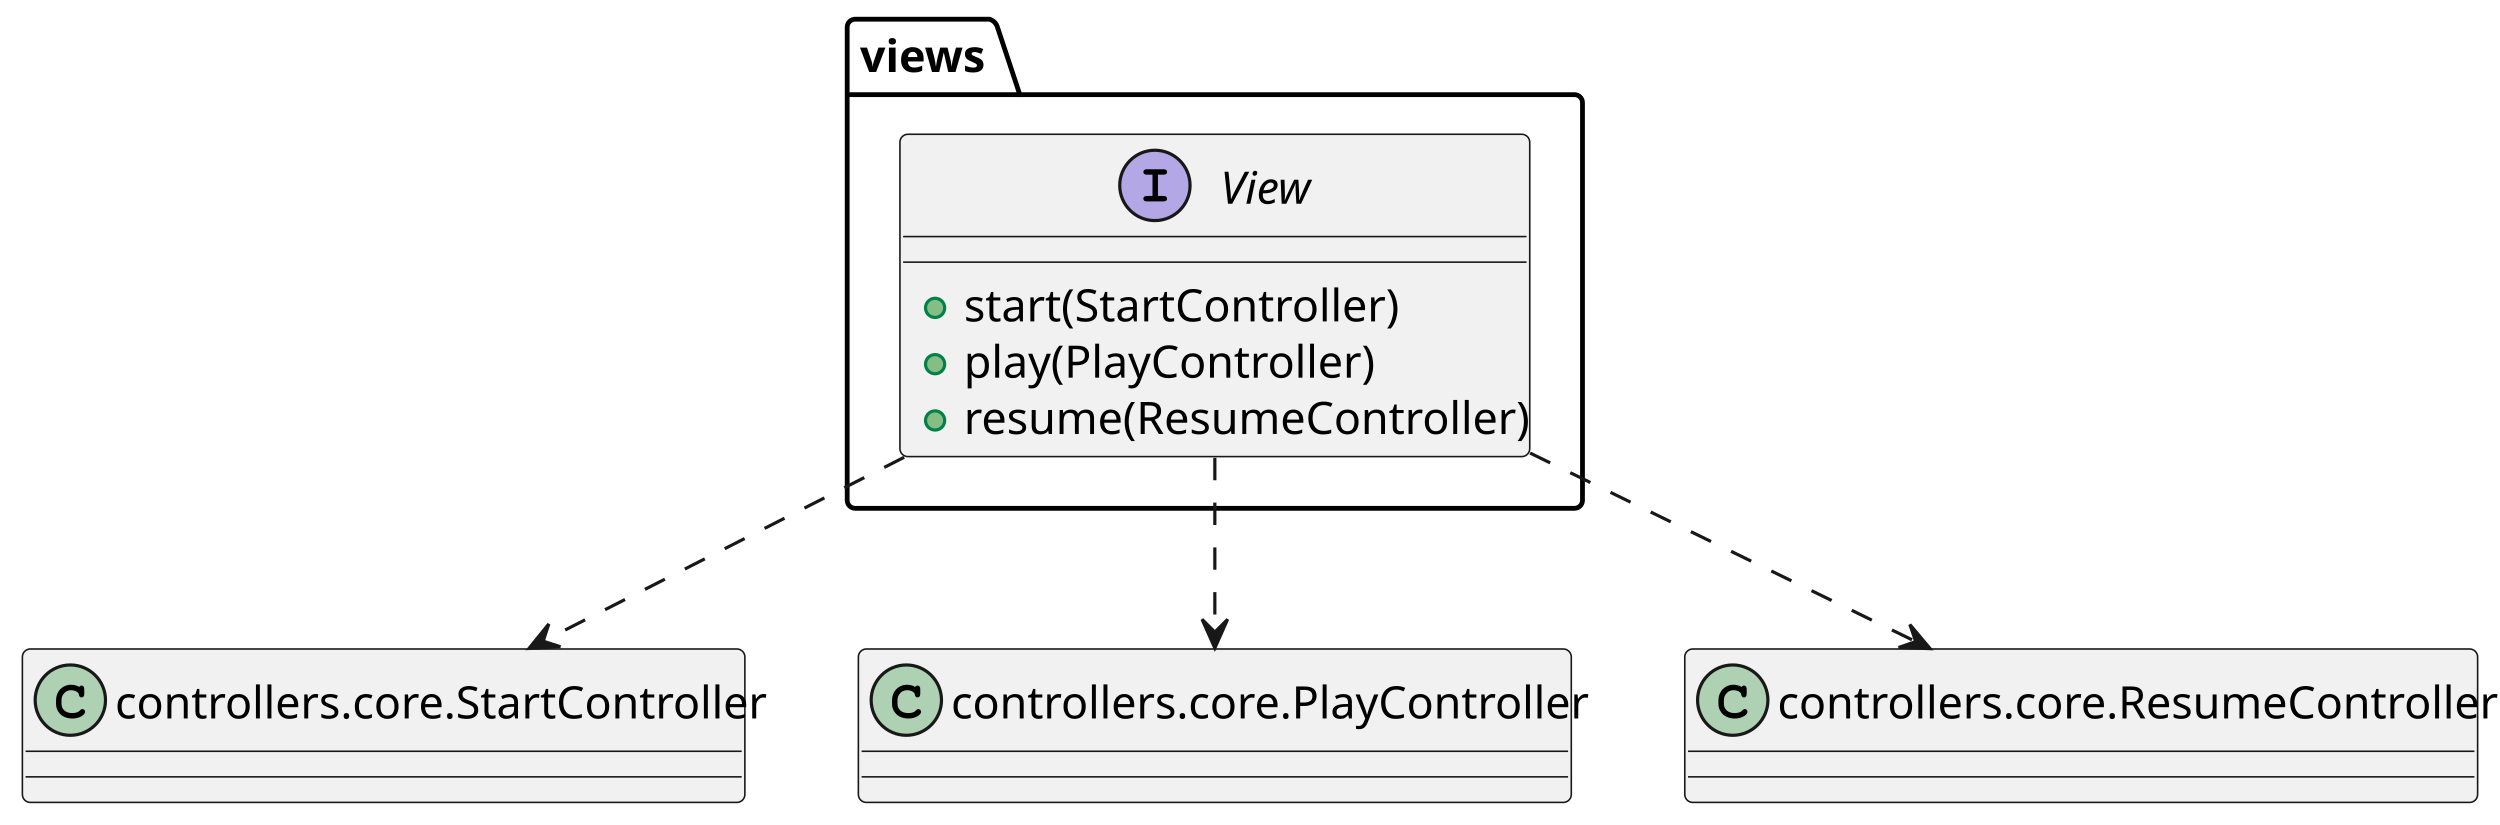
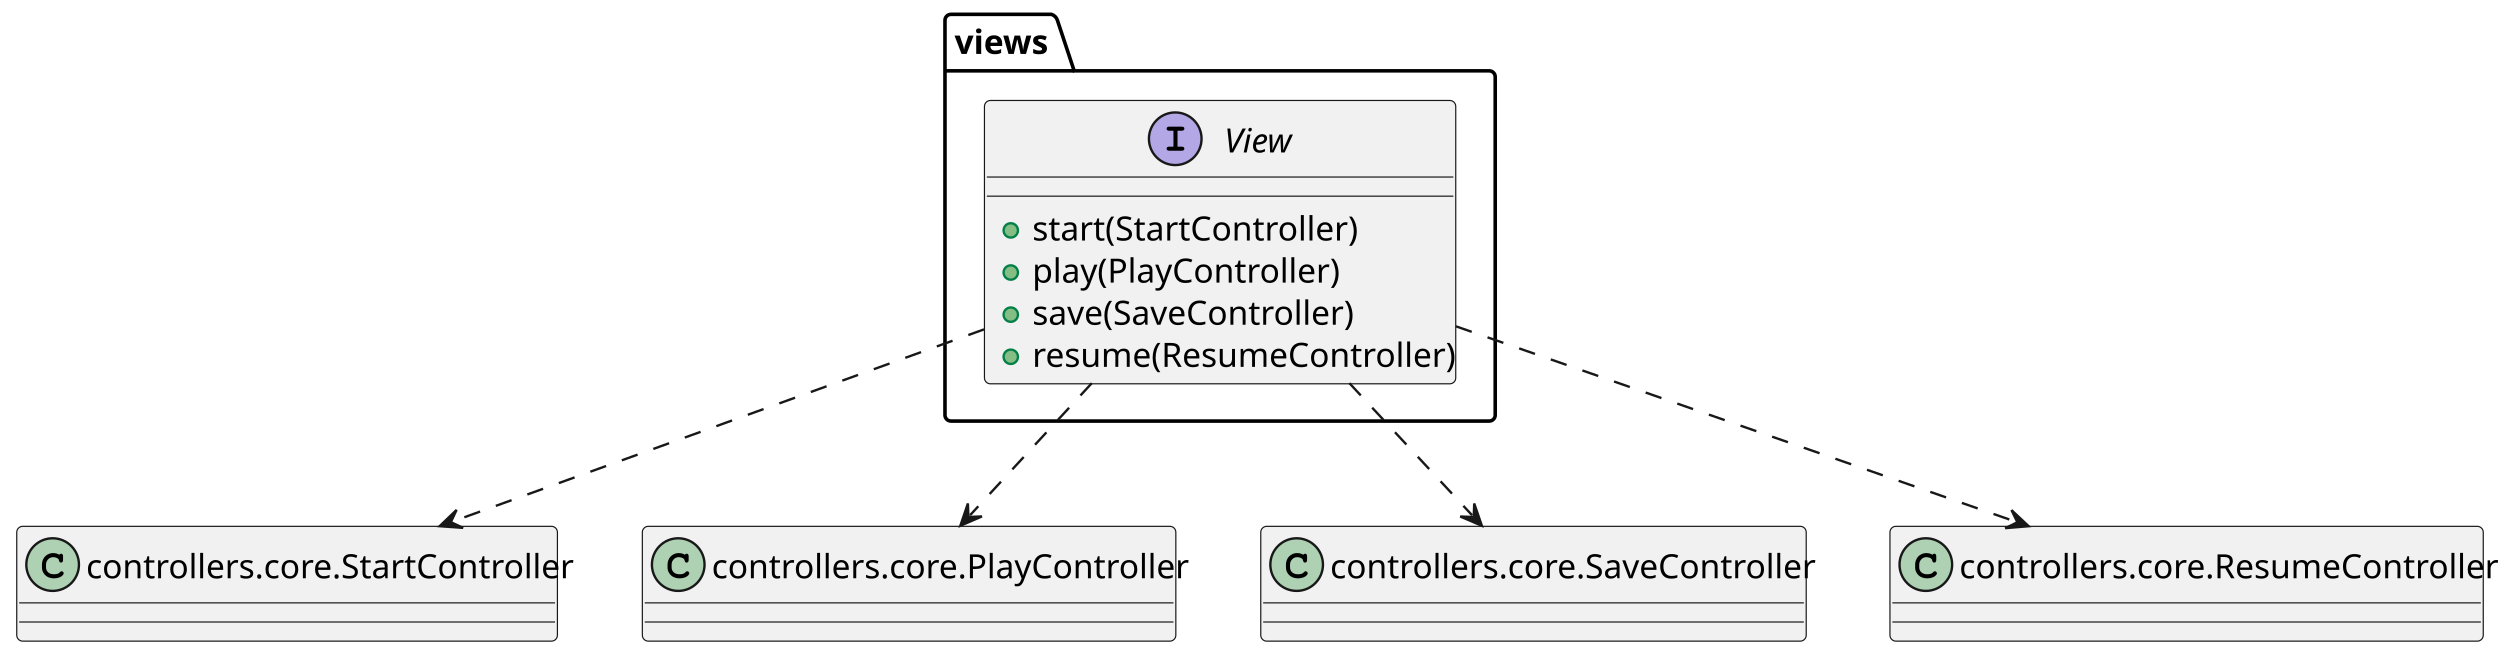
- <svg xmlns="http://www.w3.org/2000/svg" contentStyleType="text/css" height="258px" preserveAspectRatio="none" style="width:782px;height:258px;background:#FFFFFF;" version="1.1" viewBox="0 0 782 258" width="782px" zoomAndPan="magnify">
+ <svg xmlns="http://www.w3.org/2000/svg" contentStyleType="text/css" height="275px" preserveAspectRatio="none" style="width:1045px;height:275px;background:#FFFFFF;" version="1.1" viewBox="0 0 1045 275" width="1045px" zoomAndPan="magnify">
  <defs />
  <g>
    <g id="cluster_views">
-       <path d="M267.5,6 L309.5,6 A3.75,3.75 0 0 1 312,8.5 L319,29.609 L492.5,29.609 A2.5,2.5 0 0 1 495,32.109 L495,156.5 A2.5,2.5 0 0 1 492.5,159 L267.5,159 A2.5,2.5 0 0 1 265,156.5 L265,8.5 A2.5,2.5 0 0 1 267.5,6 " fill="none" style="stroke:#000000;stroke-width:1.5;" />
-       <line style="stroke:#000000;stroke-width:1.5;" x1="265" x2="319" y1="29.609" y2="29.609" />
-       <text fill="#000000" font-family="sans-serif" font-size="14" font-weight="bold" lengthAdjust="spacing" textLength="41" x="269" y="22.533">views</text>
+       <path d="M397.5,6 L439.5,6 A3.75,3.75 0 0 1 442,8.5 L449,29.609 L622.5,29.609 A2.5,2.5 0 0 1 625,32.109 L625,173.5 A2.5,2.5 0 0 1 622.5,176 L397.5,176 A2.5,2.5 0 0 1 395,173.5 L395,8.5 A2.5,2.5 0 0 1 397.5,6 " fill="none" style="stroke:#000000;stroke-width:1.5;" />
+       <line style="stroke:#000000;stroke-width:1.5;" x1="395" x2="449" y1="29.609" y2="29.609" />
+       <text fill="#000000" font-family="sans-serif" font-size="14" font-weight="bold" lengthAdjust="spacing" textLength="41" x="399" y="22.533">views</text>
    </g>
    <g id="elem_View">
-       <rect codeLine="3" fill="#F1F1F1" height="100.828" id="View" rx="2.5" ry="2.5" style="stroke:#181818;stroke-width:0.5;" width="197" x="281.5" y="42" />
-       <ellipse cx="361.25" cy="58" fill="#B4A7E5" rx="11" ry="11" style="stroke:#181818;stroke-width:1.0;" />
-       <path d="M362.203,54.641 L362.203,61.297 L363.922,61.297 Q364.531,61.297 364.797,61.531 Q365.062,61.766 365.062,62.156 Q365.062,62.531 364.797,62.766 Q364.531,63 363.922,63 L358.781,63 Q358.172,63 357.906,62.766 Q357.641,62.531 357.641,62.141 Q357.641,61.766 357.906,61.531 Q358.172,61.297 358.781,61.297 L360.5,61.297 L360.5,54.641 L358.781,54.641 Q358.172,54.641 357.906,54.406 Q357.641,54.172 357.641,53.781 Q357.641,53.406 357.906,53.172 Q358.172,52.938 358.781,52.938 L363.922,52.938 Q364.531,52.938 364.797,53.172 Q365.062,53.406 365.062,53.781 Q365.062,54.172 364.797,54.406 Q364.531,54.641 363.922,54.641 L362.203,54.641 Z " fill="#000000" />
-       <text fill="#000000" font-family="sans-serif" font-size="14" font-style="italic" lengthAdjust="spacing" textLength="29" x="381.75" y="63.728">View</text>
-       <line style="stroke:#181818;stroke-width:0.5;" x1="282.5" x2="477.5" y1="74" y2="74" />
-       <line style="stroke:#181818;stroke-width:0.5;" x1="282.5" x2="477.5" y1="82" y2="82" />
-       <ellipse cx="292.5" cy="96.305" fill="#84BE84" rx="3" ry="3" style="stroke:#038048;stroke-width:1.0;" />
-       <text fill="#000000" font-family="sans-serif" font-size="14" lengthAdjust="spacing" textLength="130" x="301.5" y="100.533">start(StartController)</text>
-       <ellipse cx="292.5" cy="113.914" fill="#84BE84" rx="3" ry="3" style="stroke:#038048;stroke-width:1.0;" />
-       <text fill="#000000" font-family="sans-serif" font-size="14" lengthAdjust="spacing" textLength="125" x="301.5" y="118.143">play(PlayController)</text>
-       <ellipse cx="292.5" cy="131.523" fill="#84BE84" rx="3" ry="3" style="stroke:#038048;stroke-width:1.0;" />
-       <text fill="#000000" font-family="sans-serif" font-size="14" lengthAdjust="spacing" textLength="171" x="301.5" y="135.752">resume(ResumeController)</text>
+       <rect codeLine="3" fill="#F1F1F1" height="118.438" id="View" rx="2.5" ry="2.5" style="stroke:#181818;stroke-width:0.5;" width="197" x="411.5" y="42" />
+       <ellipse cx="491.25" cy="58" fill="#B4A7E5" rx="11" ry="11" style="stroke:#181818;stroke-width:1.0;" />
+       <path d="M492.203,54.641 L492.203,61.297 L493.922,61.297 Q494.531,61.297 494.797,61.531 Q495.062,61.766 495.062,62.156 Q495.062,62.531 494.797,62.766 Q494.531,63 493.922,63 L488.781,63 Q488.172,63 487.906,62.766 Q487.641,62.531 487.641,62.141 Q487.641,61.766 487.906,61.531 Q488.172,61.297 488.781,61.297 L490.5,61.297 L490.5,54.641 L488.781,54.641 Q488.172,54.641 487.906,54.406 Q487.641,54.172 487.641,53.781 Q487.641,53.406 487.906,53.172 Q488.172,52.938 488.781,52.938 L493.922,52.938 Q494.531,52.938 494.797,53.172 Q495.062,53.406 495.062,53.781 Q495.062,54.172 494.797,54.406 Q494.531,54.641 493.922,54.641 L492.203,54.641 Z " fill="#000000" />
+       <text fill="#000000" font-family="sans-serif" font-size="14" font-style="italic" lengthAdjust="spacing" textLength="29" x="511.75" y="63.728">View</text>
+       <line style="stroke:#181818;stroke-width:0.5;" x1="412.5" x2="607.5" y1="74" y2="74" />
+       <line style="stroke:#181818;stroke-width:0.5;" x1="412.5" x2="607.5" y1="82" y2="82" />
+       <ellipse cx="422.5" cy="96.305" fill="#84BE84" rx="3" ry="3" style="stroke:#038048;stroke-width:1.0;" />
+       <text fill="#000000" font-family="sans-serif" font-size="14" lengthAdjust="spacing" textLength="130" x="431.5" y="100.533">start(StartController)</text>
+       <ellipse cx="422.5" cy="113.914" fill="#84BE84" rx="3" ry="3" style="stroke:#038048;stroke-width:1.0;" />
+       <text fill="#000000" font-family="sans-serif" font-size="14" lengthAdjust="spacing" textLength="125" x="431.5" y="118.143">play(PlayController)</text>
+       <ellipse cx="422.5" cy="131.523" fill="#84BE84" rx="3" ry="3" style="stroke:#038048;stroke-width:1.0;" />
+       <text fill="#000000" font-family="sans-serif" font-size="14" lengthAdjust="spacing" textLength="134" x="431.5" y="135.752">save(SaveController)</text>
+       <ellipse cx="422.5" cy="149.133" fill="#84BE84" rx="3" ry="3" style="stroke:#038048;stroke-width:1.0;" />
+       <text fill="#000000" font-family="sans-serif" font-size="14" lengthAdjust="spacing" textLength="171" x="431.5" y="153.361">resume(ResumeController)</text>
    </g>
    <g id="elem_StartController">
-       <rect codeLine="4" fill="#F1F1F1" height="48" id="StartController" rx="2.5" ry="2.5" style="stroke:#181818;stroke-width:0.5;" width="226" x="7" y="203" />
-       <ellipse cx="22" cy="219" fill="#ADD1B2" rx="11" ry="11" style="stroke:#181818;stroke-width:1.0;" />
-       <path d="M24.766,214.875 Q24.922,214.656 25.109,214.547 Q25.297,214.438 25.516,214.438 Q25.891,214.438 26.125,214.703 Q26.359,214.953 26.359,215.562 L26.359,217.016 Q26.359,217.625 26.125,217.891 Q25.891,218.156 25.516,218.156 Q25.172,218.156 24.969,217.953 Q24.766,217.766 24.656,217.25 Q24.609,216.891 24.422,216.703 Q24.094,216.328 23.484,216.109 Q22.875,215.891 22.25,215.891 Q21.484,215.891 20.844,216.219 Q20.219,216.547 19.719,217.297 Q19.234,218.047 19.234,219.078 L19.234,220.172 Q19.234,221.406 20.125,222.234 Q21.016,223.047 22.609,223.047 Q23.547,223.047 24.203,222.797 Q24.594,222.641 25.016,222.203 Q25.281,221.938 25.422,221.859 Q25.578,221.781 25.781,221.781 Q26.109,221.781 26.359,222.047 Q26.625,222.297 26.625,222.641 Q26.625,222.984 26.281,223.391 Q25.781,223.969 24.984,224.297 Q23.906,224.75 22.609,224.75 Q21.094,224.75 19.891,224.125 Q18.906,223.625 18.219,222.562 Q17.531,221.484 17.531,220.203 L17.531,219.047 Q17.531,217.719 18.141,216.578 Q18.766,215.422 19.859,214.812 Q20.953,214.188 22.188,214.188 Q22.922,214.188 23.562,214.359 Q24.219,214.516 24.766,214.875 Z " fill="#000000" />
-       <text fill="#000000" font-family="sans-serif" font-size="14" lengthAdjust="spacing" textLength="194" x="36" y="224.728">controllers.core.StartController</text>
-       <line style="stroke:#181818;stroke-width:0.5;" x1="8" x2="232" y1="235" y2="235" />
-       <line style="stroke:#181818;stroke-width:0.5;" x1="8" x2="232" y1="243" y2="243" />
+       <rect codeLine="4" fill="#F1F1F1" height="48" id="StartController" rx="2.5" ry="2.5" style="stroke:#181818;stroke-width:0.5;" width="226" x="7" y="220" />
+       <ellipse cx="22" cy="236" fill="#ADD1B2" rx="11" ry="11" style="stroke:#181818;stroke-width:1.0;" />
+       <path d="M24.766,231.875 Q24.922,231.656 25.109,231.547 Q25.297,231.438 25.516,231.438 Q25.891,231.438 26.125,231.703 Q26.359,231.953 26.359,232.562 L26.359,234.016 Q26.359,234.625 26.125,234.891 Q25.891,235.156 25.516,235.156 Q25.172,235.156 24.969,234.953 Q24.766,234.766 24.656,234.25 Q24.609,233.891 24.422,233.703 Q24.094,233.328 23.484,233.109 Q22.875,232.891 22.25,232.891 Q21.484,232.891 20.844,233.219 Q20.219,233.547 19.719,234.297 Q19.234,235.047 19.234,236.078 L19.234,237.172 Q19.234,238.406 20.125,239.234 Q21.016,240.047 22.609,240.047 Q23.547,240.047 24.203,239.797 Q24.594,239.641 25.016,239.203 Q25.281,238.938 25.422,238.859 Q25.578,238.781 25.781,238.781 Q26.109,238.781 26.359,239.047 Q26.625,239.297 26.625,239.641 Q26.625,239.984 26.281,240.391 Q25.781,240.969 24.984,241.297 Q23.906,241.75 22.609,241.75 Q21.094,241.75 19.891,241.125 Q18.906,240.625 18.219,239.562 Q17.531,238.484 17.531,237.203 L17.531,236.047 Q17.531,234.719 18.141,233.578 Q18.766,232.422 19.859,231.812 Q20.953,231.188 22.188,231.188 Q22.922,231.188 23.562,231.359 Q24.219,231.516 24.766,231.875 Z " fill="#000000" />
+       <text fill="#000000" font-family="sans-serif" font-size="14" lengthAdjust="spacing" textLength="194" x="36" y="241.728">controllers.core.StartController</text>
+       <line style="stroke:#181818;stroke-width:0.5;" x1="8" x2="232" y1="252" y2="252" />
+       <line style="stroke:#181818;stroke-width:0.5;" x1="8" x2="232" y1="260" y2="260" />
    </g>
    <g id="elem_PlayController">
-       <rect codeLine="5" fill="#F1F1F1" height="48" id="PlayController" rx="2.5" ry="2.5" style="stroke:#181818;stroke-width:0.5;" width="223" x="268.5" y="203" />
-       <ellipse cx="283.5" cy="219" fill="#ADD1B2" rx="11" ry="11" style="stroke:#181818;stroke-width:1.0;" />
-       <path d="M286.266,214.875 Q286.422,214.656 286.609,214.547 Q286.797,214.438 287.016,214.438 Q287.391,214.438 287.625,214.703 Q287.859,214.953 287.859,215.562 L287.859,217.016 Q287.859,217.625 287.625,217.891 Q287.391,218.156 287.016,218.156 Q286.672,218.156 286.469,217.953 Q286.266,217.766 286.156,217.25 Q286.109,216.891 285.922,216.703 Q285.594,216.328 284.984,216.109 Q284.375,215.891 283.75,215.891 Q282.984,215.891 282.344,216.219 Q281.719,216.547 281.219,217.297 Q280.734,218.047 280.734,219.078 L280.734,220.172 Q280.734,221.406 281.625,222.234 Q282.516,223.047 284.109,223.047 Q285.047,223.047 285.703,222.797 Q286.094,222.641 286.516,222.203 Q286.781,221.938 286.922,221.859 Q287.078,221.781 287.281,221.781 Q287.609,221.781 287.859,222.047 Q288.125,222.297 288.125,222.641 Q288.125,222.984 287.781,223.391 Q287.281,223.969 286.484,224.297 Q285.406,224.75 284.109,224.75 Q282.594,224.75 281.391,224.125 Q280.406,223.625 279.719,222.562 Q279.031,221.484 279.031,220.203 L279.031,219.047 Q279.031,217.719 279.641,216.578 Q280.266,215.422 281.359,214.812 Q282.453,214.188 283.688,214.188 Q284.422,214.188 285.062,214.359 Q285.719,214.516 286.266,214.875 Z " fill="#000000" />
-       <text fill="#000000" font-family="sans-serif" font-size="14" lengthAdjust="spacing" textLength="191" x="297.5" y="224.728">controllers.core.PlayController</text>
-       <line style="stroke:#181818;stroke-width:0.5;" x1="269.5" x2="490.5" y1="235" y2="235" />
-       <line style="stroke:#181818;stroke-width:0.5;" x1="269.5" x2="490.5" y1="243" y2="243" />
+       <rect codeLine="5" fill="#F1F1F1" height="48" id="PlayController" rx="2.5" ry="2.5" style="stroke:#181818;stroke-width:0.5;" width="223" x="268.5" y="220" />
+       <ellipse cx="283.5" cy="236" fill="#ADD1B2" rx="11" ry="11" style="stroke:#181818;stroke-width:1.0;" />
+       <path d="M286.266,231.875 Q286.422,231.656 286.609,231.547 Q286.797,231.438 287.016,231.438 Q287.391,231.438 287.625,231.703 Q287.859,231.953 287.859,232.562 L287.859,234.016 Q287.859,234.625 287.625,234.891 Q287.391,235.156 287.016,235.156 Q286.672,235.156 286.469,234.953 Q286.266,234.766 286.156,234.25 Q286.109,233.891 285.922,233.703 Q285.594,233.328 284.984,233.109 Q284.375,232.891 283.75,232.891 Q282.984,232.891 282.344,233.219 Q281.719,233.547 281.219,234.297 Q280.734,235.047 280.734,236.078 L280.734,237.172 Q280.734,238.406 281.625,239.234 Q282.516,240.047 284.109,240.047 Q285.047,240.047 285.703,239.797 Q286.094,239.641 286.516,239.203 Q286.781,238.938 286.922,238.859 Q287.078,238.781 287.281,238.781 Q287.609,238.781 287.859,239.047 Q288.125,239.297 288.125,239.641 Q288.125,239.984 287.781,240.391 Q287.281,240.969 286.484,241.297 Q285.406,241.75 284.109,241.75 Q282.594,241.75 281.391,241.125 Q280.406,240.625 279.719,239.562 Q279.031,238.484 279.031,237.203 L279.031,236.047 Q279.031,234.719 279.641,233.578 Q280.266,232.422 281.359,231.812 Q282.453,231.188 283.688,231.188 Q284.422,231.188 285.062,231.359 Q285.719,231.516 286.266,231.875 Z " fill="#000000" />
+       <text fill="#000000" font-family="sans-serif" font-size="14" lengthAdjust="spacing" textLength="191" x="297.5" y="241.728">controllers.core.PlayController</text>
+       <line style="stroke:#181818;stroke-width:0.5;" x1="269.5" x2="490.5" y1="252" y2="252" />
+       <line style="stroke:#181818;stroke-width:0.5;" x1="269.5" x2="490.5" y1="260" y2="260" />
+     </g>
+     <g id="elem_SaveController">
+       <rect codeLine="6" fill="#F1F1F1" height="48" id="SaveController" rx="2.5" ry="2.5" style="stroke:#181818;stroke-width:0.5;" width="228" x="527" y="220" />
+       <ellipse cx="542" cy="236" fill="#ADD1B2" rx="11" ry="11" style="stroke:#181818;stroke-width:1.0;" />
+       <path d="M544.766,231.875 Q544.922,231.656 545.109,231.547 Q545.297,231.438 545.516,231.438 Q545.891,231.438 546.125,231.703 Q546.359,231.953 546.359,232.562 L546.359,234.016 Q546.359,234.625 546.125,234.891 Q545.891,235.156 545.516,235.156 Q545.172,235.156 544.969,234.953 Q544.766,234.766 544.656,234.25 Q544.609,233.891 544.422,233.703 Q544.094,233.328 543.484,233.109 Q542.875,232.891 542.25,232.891 Q541.484,232.891 540.844,233.219 Q540.219,233.547 539.719,234.297 Q539.234,235.047 539.234,236.078 L539.234,237.172 Q539.234,238.406 540.125,239.234 Q541.016,240.047 542.609,240.047 Q543.547,240.047 544.203,239.797 Q544.594,239.641 545.016,239.203 Q545.281,238.938 545.422,238.859 Q545.578,238.781 545.781,238.781 Q546.109,238.781 546.359,239.047 Q546.625,239.297 546.625,239.641 Q546.625,239.984 546.281,240.391 Q545.781,240.969 544.984,241.297 Q543.906,241.75 542.609,241.75 Q541.094,241.75 539.891,241.125 Q538.906,240.625 538.219,239.562 Q537.531,238.484 537.531,237.203 L537.531,236.047 Q537.531,234.719 538.141,233.578 Q538.766,232.422 539.859,231.812 Q540.953,231.188 542.188,231.188 Q542.922,231.188 543.562,231.359 Q544.219,231.516 544.766,231.875 Z " fill="#000000" />
+       <text fill="#000000" font-family="sans-serif" font-size="14" lengthAdjust="spacing" textLength="196" x="556" y="241.728">controllers.core.SaveController</text>
+       <line style="stroke:#181818;stroke-width:0.5;" x1="528" x2="754" y1="252" y2="252" />
+       <line style="stroke:#181818;stroke-width:0.5;" x1="528" x2="754" y1="260" y2="260" />
    </g>
    <g id="elem_ResumeController">
-       <rect codeLine="6" fill="#F1F1F1" height="48" id="ResumeController" rx="2.5" ry="2.5" style="stroke:#181818;stroke-width:0.5;" width="248" x="527" y="203" />
-       <ellipse cx="542" cy="219" fill="#ADD1B2" rx="11" ry="11" style="stroke:#181818;stroke-width:1.0;" />
-       <path d="M544.766,214.875 Q544.922,214.656 545.109,214.547 Q545.297,214.438 545.516,214.438 Q545.891,214.438 546.125,214.703 Q546.359,214.953 546.359,215.562 L546.359,217.016 Q546.359,217.625 546.125,217.891 Q545.891,218.156 545.516,218.156 Q545.172,218.156 544.969,217.953 Q544.766,217.766 544.656,217.25 Q544.609,216.891 544.422,216.703 Q544.094,216.328 543.484,216.109 Q542.875,215.891 542.25,215.891 Q541.484,215.891 540.844,216.219 Q540.219,216.547 539.719,217.297 Q539.234,218.047 539.234,219.078 L539.234,220.172 Q539.234,221.406 540.125,222.234 Q541.016,223.047 542.609,223.047 Q543.547,223.047 544.203,222.797 Q544.594,222.641 545.016,222.203 Q545.281,221.938 545.422,221.859 Q545.578,221.781 545.781,221.781 Q546.109,221.781 546.359,222.047 Q546.625,222.297 546.625,222.641 Q546.625,222.984 546.281,223.391 Q545.781,223.969 544.984,224.297 Q543.906,224.75 542.609,224.75 Q541.094,224.75 539.891,224.125 Q538.906,223.625 538.219,222.562 Q537.531,221.484 537.531,220.203 L537.531,219.047 Q537.531,217.719 538.141,216.578 Q538.766,215.422 539.859,214.812 Q540.953,214.188 542.188,214.188 Q542.922,214.188 543.562,214.359 Q544.219,214.516 544.766,214.875 Z " fill="#000000" />
-       <text fill="#000000" font-family="sans-serif" font-size="14" lengthAdjust="spacing" textLength="216" x="556" y="224.728">controllers.core.ResumeController</text>
-       <line style="stroke:#181818;stroke-width:0.5;" x1="528" x2="774" y1="235" y2="235" />
-       <line style="stroke:#181818;stroke-width:0.5;" x1="528" x2="774" y1="243" y2="243" />
+       <rect codeLine="7" fill="#F1F1F1" height="48" id="ResumeController" rx="2.5" ry="2.5" style="stroke:#181818;stroke-width:0.5;" width="248" x="790" y="220" />
+       <ellipse cx="805" cy="236" fill="#ADD1B2" rx="11" ry="11" style="stroke:#181818;stroke-width:1.0;" />
+       <path d="M807.766,231.875 Q807.922,231.656 808.109,231.547 Q808.297,231.438 808.516,231.438 Q808.891,231.438 809.125,231.703 Q809.359,231.953 809.359,232.562 L809.359,234.016 Q809.359,234.625 809.125,234.891 Q808.891,235.156 808.516,235.156 Q808.172,235.156 807.969,234.953 Q807.766,234.766 807.656,234.25 Q807.609,233.891 807.422,233.703 Q807.094,233.328 806.484,233.109 Q805.875,232.891 805.25,232.891 Q804.484,232.891 803.844,233.219 Q803.219,233.547 802.719,234.297 Q802.234,235.047 802.234,236.078 L802.234,237.172 Q802.234,238.406 803.125,239.234 Q804.016,240.047 805.609,240.047 Q806.547,240.047 807.203,239.797 Q807.594,239.641 808.016,239.203 Q808.281,238.938 808.422,238.859 Q808.578,238.781 808.781,238.781 Q809.109,238.781 809.359,239.047 Q809.625,239.297 809.625,239.641 Q809.625,239.984 809.281,240.391 Q808.781,240.969 807.984,241.297 Q806.906,241.75 805.609,241.75 Q804.094,241.75 802.891,241.125 Q801.906,240.625 801.219,239.562 Q800.531,238.484 800.531,237.203 L800.531,236.047 Q800.531,234.719 801.141,233.578 Q801.766,232.422 802.859,231.812 Q803.953,231.188 805.188,231.188 Q805.922,231.188 806.562,231.359 Q807.219,231.516 807.766,231.875 Z " fill="#000000" />
+       <text fill="#000000" font-family="sans-serif" font-size="14" lengthAdjust="spacing" textLength="216" x="819" y="241.728">controllers.core.ResumeController</text>
+       <line style="stroke:#181818;stroke-width:0.5;" x1="791" x2="1037" y1="252" y2="252" />
+       <line style="stroke:#181818;stroke-width:0.5;" x1="791" x2="1037" y1="260" y2="260" />
    </g>
    <g id="link_View_StartController">
-       <path codeLine="12" d="M282.82,143.03 C242.57,163.53 203.186,183.606 170.806,200.106 " fill="none" id="View-to-StartController" style="stroke:#181818;stroke-width:1.0;stroke-dasharray:7.0,7.0;" />
-       <polygon fill="#181818" points="165.46,202.83,175.295,202.308,169.915,200.56,171.663,195.18,165.46,202.83" style="stroke:#181818;stroke-width:1.0;" />
+       <path codeLine="14" d="M411.33,137.67 C339.91,163.49 251.113,195.6 189.393,217.91 " fill="none" id="View-to-StartController" style="stroke:#181818;stroke-width:1.0;stroke-dasharray:7.0,7.0;" />
+       <polygon fill="#181818" points="183.75,219.95,193.574,220.652,188.452,218.25,190.854,213.129,183.75,219.95" style="stroke:#181818;stroke-width:1.0;" />
    </g>
    <g id="link_View_PlayController">
-       <path codeLine="13" d="M380,143.22 C380,163.63 380,180.28 380,196.72 " fill="none" id="View-to-PlayController" style="stroke:#181818;stroke-width:1.0;stroke-dasharray:7.0,7.0;" />
-       <polygon fill="#181818" points="380,202.72,384,193.72,380,197.72,376,193.72,380,202.72" style="stroke:#181818;stroke-width:1.0;" />
+       <path codeLine="15" d="M456.37,160.16 C437.07,181.1 420.447,199.128 405.486,215.358 " fill="none" id="View-to-PlayController" style="stroke:#181818;stroke-width:1.0;stroke-dasharray:7.0,7.0;" />
+       <polygon fill="#181818" points="401.42,219.77,410.461,215.863,404.809,216.094,404.579,210.441,401.42,219.77" style="stroke:#181818;stroke-width:1.0;" />
+     </g>
+     <g id="link_View_SaveController">
+       <path codeLine="16" d="M564.04,160.16 C583.49,181.1 600.256,199.144 615.336,215.375 " fill="none" id="View-to-SaveController" style="stroke:#181818;stroke-width:1.0;stroke-dasharray:7.0,7.0;" />
+       <polygon fill="#181818" points="619.42,219.77,616.224,210.454,616.017,216.107,610.364,215.899,619.42,219.77" style="stroke:#181818;stroke-width:1.0;" />
    </g>
    <g id="link_View_ResumeController">
-       <path codeLine="14" d="M478.6,141.71 C521.28,162.58 563.86,183.394 598.34,200.254 " fill="none" id="View-to-ResumeController" style="stroke:#181818;stroke-width:1.0;stroke-dasharray:7.0,7.0;" />
-       <polygon fill="#181818" points="603.73,202.89,597.402,195.343,599.238,200.694,593.888,202.53,603.73,202.89" style="stroke:#181818;stroke-width:1.0;" />
+       <path codeLine="17" d="M608.57,136.4 C682.97,162.37 777.335,195.303 842.315,217.983 " fill="none" id="View-to-ResumeController" style="stroke:#181818;stroke-width:1.0;stroke-dasharray:7.0,7.0;" />
+       <polygon fill="#181818" points="847.98,219.96,840.801,213.218,843.259,218.312,838.165,220.771,847.98,219.96" style="stroke:#181818;stroke-width:1.0;" />
    </g>
  </g>
</svg>
